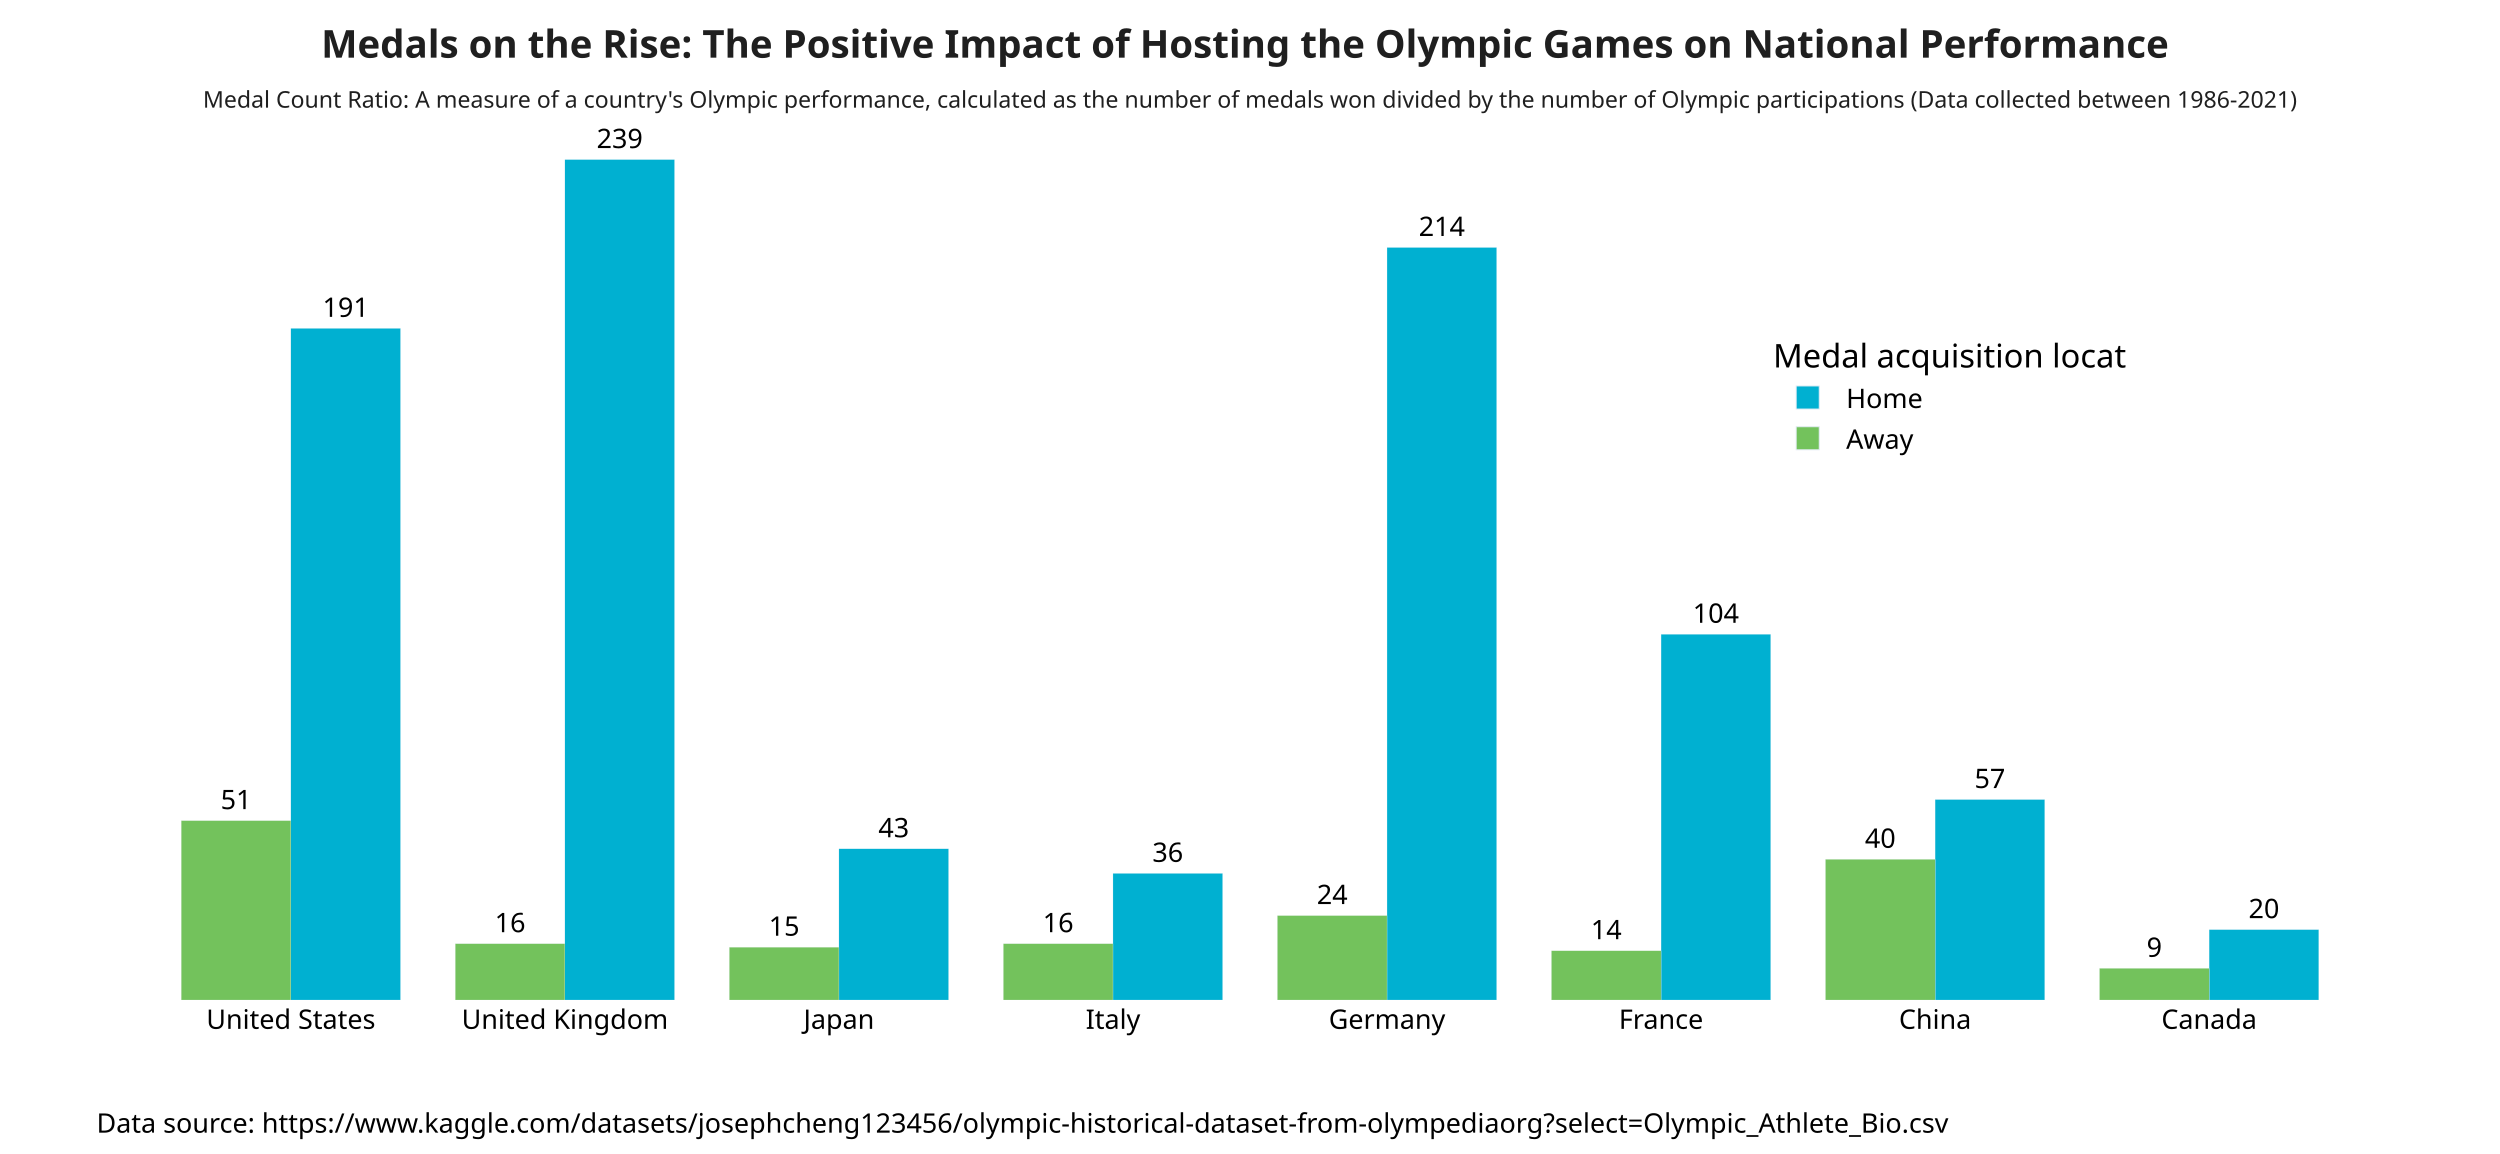
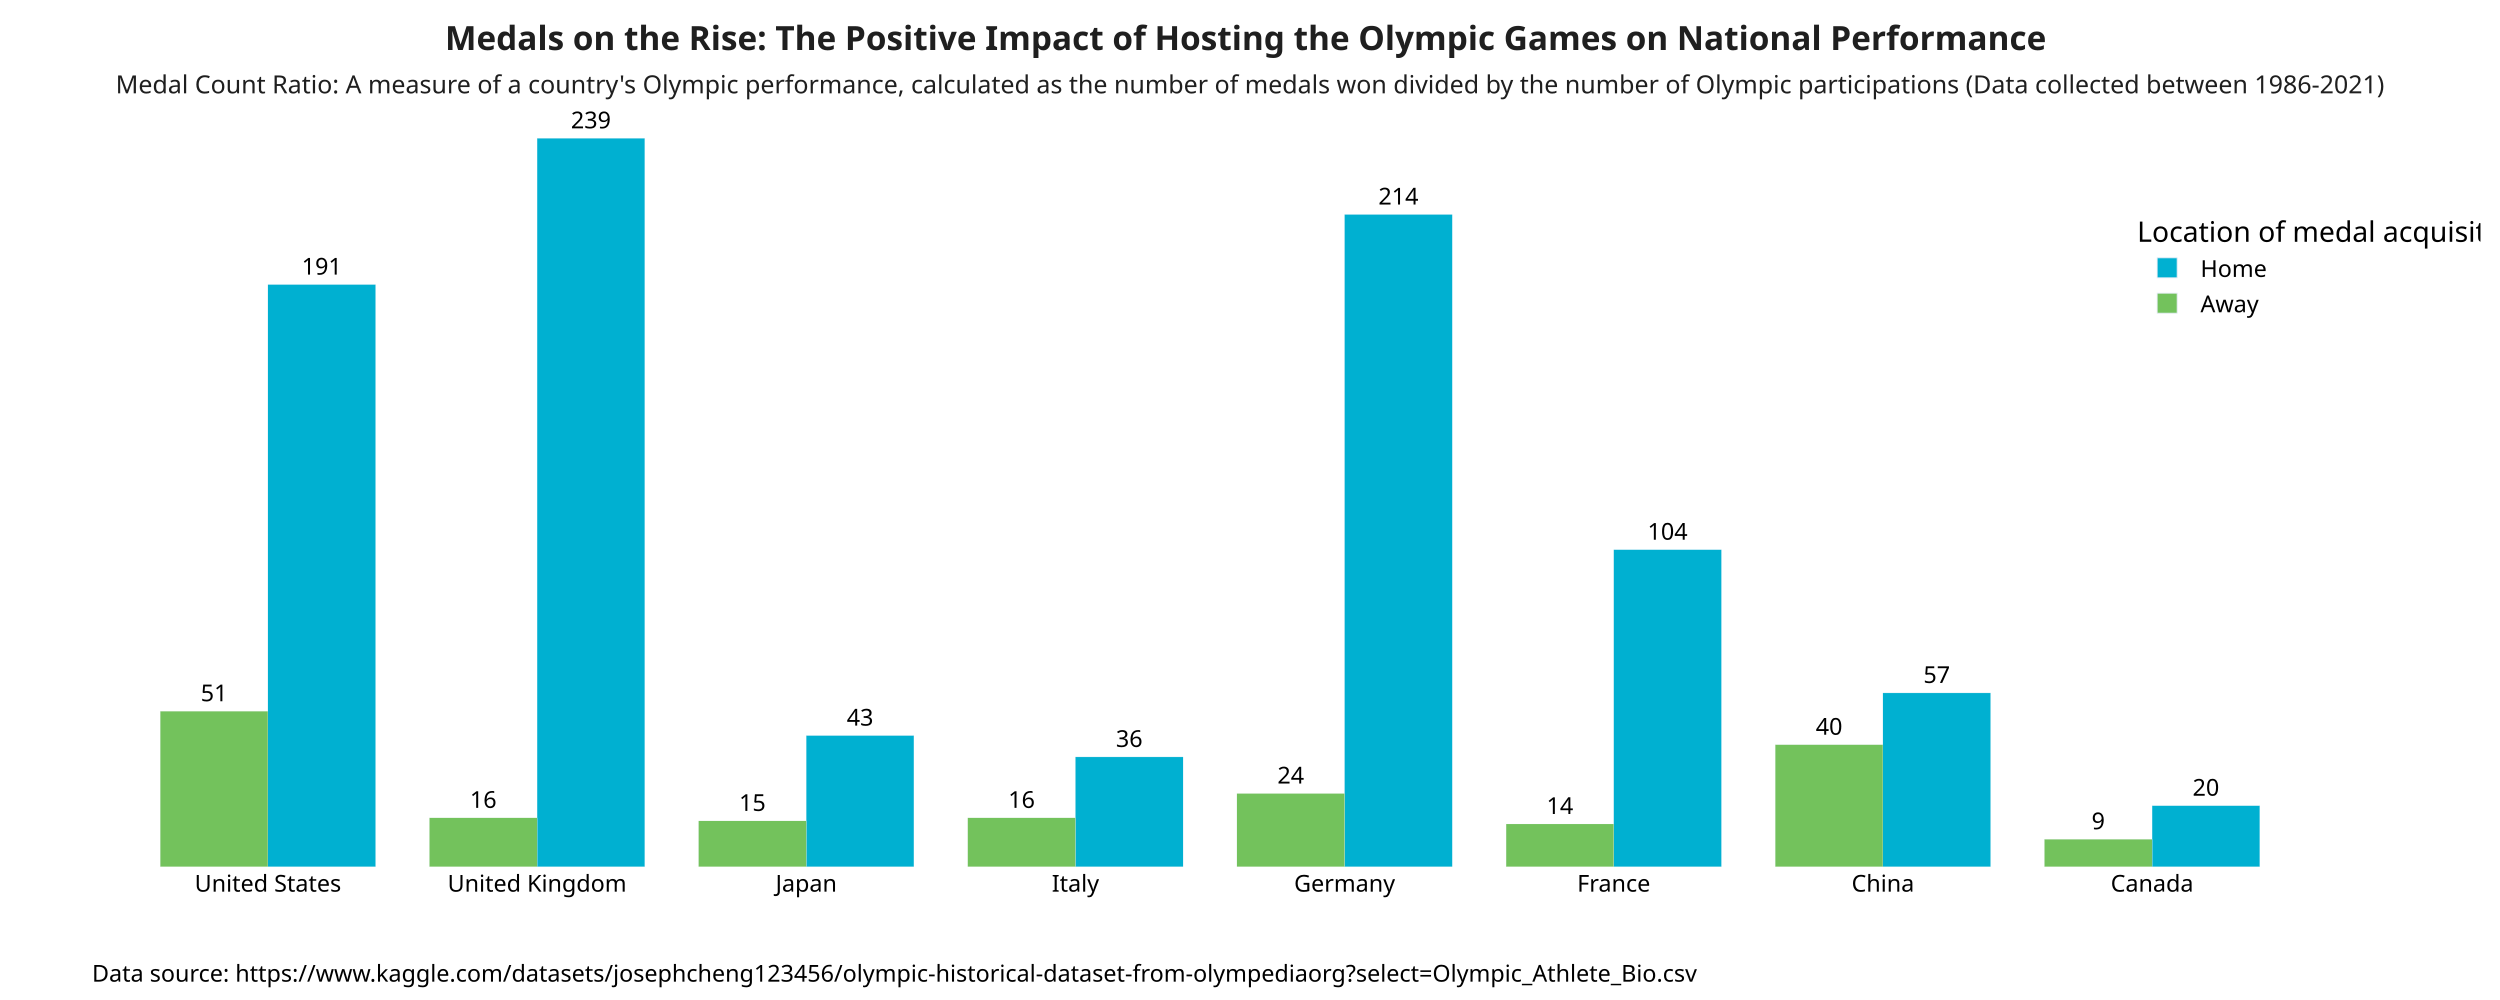
- <svg xmlns="http://www.w3.org/2000/svg" class="main-svg" width="6500" height="3000" style="" viewBox="0 0 1300 600">
-   <rect x="0" y="0" width="1300" height="600" style="fill: rgb(255, 255, 255); fill-opacity: 1;" />
-   <defs id="defs-3dde48">
+ <svg xmlns="http://www.w3.org/2000/svg" class="main-svg" width="7500" height="3000" style="" viewBox="0 0 1500 600">
+   <rect x="0" y="0" width="1500" height="600" style="fill: rgb(255, 255, 255); fill-opacity: 1;" />
+   <defs id="defs-3773e3">
    <g class="clips">
-       <clipPath id="clip3dde48xyplot" class="plotclip">
-         <rect width="1140" height="460" />
-       </clipPath>
-       <clipPath class="axesclip" id="clip3dde48x">
-         <rect x="80" y="0" width="1140" height="600" />
-       </clipPath>
-       <clipPath class="axesclip" id="clip3dde48y">
-         <rect x="0" y="60" width="1300" height="460" />
-       </clipPath>
-       <clipPath class="axesclip" id="clip3dde48xy">
-         <rect x="80" y="60" width="1140" height="460" />
+       <clipPath id="clip3773e3xyplot" class="plotclip">
+         <rect width="1292" height="460" />
+       </clipPath>
+       <clipPath class="axesclip" id="clip3773e3x">
+         <rect x="80" y="0" width="1292" height="600" />
+       </clipPath>
+       <clipPath class="axesclip" id="clip3773e3y">
+         <rect x="0" y="60" width="1500" height="460" />
+       </clipPath>
+       <clipPath class="axesclip" id="clip3773e3xy">
+         <rect x="80" y="60" width="1292" height="460" />
      </clipPath>
    </g>
    <g class="gradients" />
    <g class="patterns" />
  </defs>
  <g class="bglayer" />
  <g class="layer-below">
    <g class="imagelayer" />
    <g class="shapelayer" />
  </g>
  <g class="cartesianlayer">
    <g class="subplot xy">
      <g class="layer-subplot">
        <g class="shapelayer" />
        <g class="imagelayer" />
      </g>
      <g class="minor-gridlayer">
        <g class="x" />
        <g class="y" />
      </g>
      <g class="gridlayer">
        <g class="x" />
        <g class="y" />
      </g>
      <g class="zerolinelayer" />
      <path class="xlines-below" />
      <path class="ylines-below" />
      <g class="overlines-below" />
      <g class="xaxislayer-below" />
      <g class="yaxislayer-below" />
      <g class="overaxes-below" />
-       <g class="plot" transform="translate(80,60)" clip-path="url(#clip3dde48xyplot)">
+       <g class="plot" transform="translate(80,60)" clip-path="url(#clip3773e3xyplot)">
        <g class="barlayer mlayer">
          <g class="trace bars" style="opacity: 1;">
            <g class="points">
              <g class="point">
-                 <path d="M1125.75,460V423.43H1068.75V460Z" style="vector-effect: non-scaling-stroke; opacity: 1; stroke-width: 0.5px; fill: rgb(0, 176, 209); fill-opacity: 1; stroke: rgb(229, 236, 246); stroke-opacity: 1;" />
-                 <text class="bartext bartext-outside" text-anchor="middle" data-notex="1" x="0" y="0" style="font-family: 'Source Sans Pro'; font-size: 14px; fill: rgb(0, 0, 0); fill-opacity: 1; white-space: pre;" transform="translate(1097.25,417.43)">20</text>
-               </g>
-               <g class="point">
-                 <path d="M983.25,460V355.78H926.25V460Z" style="vector-effect: non-scaling-stroke; opacity: 1; stroke-width: 0.5px; fill: rgb(0, 176, 209); fill-opacity: 1; stroke: rgb(229, 236, 246); stroke-opacity: 1;" />
-                 <text class="bartext bartext-outside" text-anchor="middle" data-notex="1" x="0" y="0" style="font-family: 'Source Sans Pro'; font-size: 14px; fill: rgb(0, 0, 0); fill-opacity: 1; white-space: pre;" transform="translate(954.75,349.78)">57</text>
-               </g>
-               <g class="point">
-                 <path d="M840.75,460V269.84H783.75V460Z" style="vector-effect: non-scaling-stroke; opacity: 1; stroke-width: 0.5px; fill: rgb(0, 176, 209); fill-opacity: 1; stroke: rgb(229, 236, 246); stroke-opacity: 1;" />
-                 <text class="bartext bartext-outside" text-anchor="middle" data-notex="1" x="0" y="0" style="font-family: 'Source Sans Pro'; font-size: 14px; fill: rgb(0, 0, 0); fill-opacity: 1; white-space: pre;" transform="translate(812.25,263.84)">104</text>
-               </g>
-               <g class="point">
-                 <path d="M698.25,460V68.71H641.25V460Z" style="vector-effect: non-scaling-stroke; opacity: 1; stroke-width: 0.5px; fill: rgb(0, 176, 209); fill-opacity: 1; stroke: rgb(229, 236, 246); stroke-opacity: 1;" />
-                 <text class="bartext bartext-outside" text-anchor="middle" data-notex="1" x="0" y="0" style="font-family: 'Source Sans Pro'; font-size: 14px; fill: rgb(0, 0, 0); fill-opacity: 1; white-space: pre;" transform="translate(669.75,62.71)">214</text>
-               </g>
-               <g class="point">
-                 <path d="M555.75,460V394.18H498.75V460Z" style="vector-effect: non-scaling-stroke; opacity: 1; stroke-width: 0.5px; fill: rgb(0, 176, 209); fill-opacity: 1; stroke: rgb(229, 236, 246); stroke-opacity: 1;" />
-                 <text class="bartext bartext-outside" text-anchor="middle" data-notex="1" x="0" y="0" style="font-family: 'Source Sans Pro'; font-size: 14px; fill: rgb(0, 0, 0); fill-opacity: 1; white-space: pre;" transform="translate(527.25,388.18)">36</text>
-               </g>
-               <g class="point">
-                 <path d="M413.25,460V381.38H356.25V460Z" style="vector-effect: non-scaling-stroke; opacity: 1; stroke-width: 0.5px; fill: rgb(0, 176, 209); fill-opacity: 1; stroke: rgb(229, 236, 246); stroke-opacity: 1;" />
-                 <text class="bartext bartext-outside" text-anchor="middle" data-notex="1" x="0" y="0" style="font-family: 'Source Sans Pro'; font-size: 14px; fill: rgb(0, 0, 0); fill-opacity: 1; white-space: pre;" transform="translate(384.75,375.38)">43</text>
-               </g>
-               <g class="point">
-                 <path d="M270.75,460V23H213.75V460Z" style="vector-effect: non-scaling-stroke; opacity: 1; stroke-width: 0.5px; fill: rgb(0, 176, 209); fill-opacity: 1; stroke: rgb(229, 236, 246); stroke-opacity: 1;" />
-                 <text class="bartext bartext-outside" text-anchor="middle" data-notex="1" x="0" y="0" style="font-family: 'Source Sans Pro'; font-size: 14px; fill: rgb(0, 0, 0); fill-opacity: 1; white-space: pre;" transform="translate(242.25,17)">239</text>
-               </g>
-               <g class="point">
-                 <path d="M128.25,460V110.77H71.25V460Z" style="vector-effect: non-scaling-stroke; opacity: 1; stroke-width: 0.5px; fill: rgb(0, 176, 209); fill-opacity: 1; stroke: rgb(229, 236, 246); stroke-opacity: 1;" />
-                 <text class="bartext bartext-outside" text-anchor="middle" data-notex="1" x="0" y="0" style="font-family: 'Source Sans Pro'; font-size: 14px; fill: rgb(0, 0, 0); fill-opacity: 1; white-space: pre;" transform="translate(99.75,104.77)">191</text>
+                 <path d="M1275.85,460V423.43H1211.25V460Z" style="vector-effect: non-scaling-stroke; opacity: 1; stroke-width: 0.5px; fill: rgb(0, 176, 209); fill-opacity: 1; stroke: rgb(229, 236, 246); stroke-opacity: 1;" />
+                 <text class="bartext bartext-outside" text-anchor="middle" data-notex="1" x="0" y="0" style="font-family: 'Source Sans Pro'; font-size: 14px; fill: rgb(0, 0, 0); fill-opacity: 1; white-space: pre;" transform="translate(1243.55,417.43)">20</text>
+               </g>
+               <g class="point">
+                 <path d="M1114.35,460V355.78H1049.75V460Z" style="vector-effect: non-scaling-stroke; opacity: 1; stroke-width: 0.5px; fill: rgb(0, 176, 209); fill-opacity: 1; stroke: rgb(229, 236, 246); stroke-opacity: 1;" />
+                 <text class="bartext bartext-outside" text-anchor="middle" data-notex="1" x="0" y="0" style="font-family: 'Source Sans Pro'; font-size: 14px; fill: rgb(0, 0, 0); fill-opacity: 1; white-space: pre;" transform="translate(1082.05,349.78)">57</text>
+               </g>
+               <g class="point">
+                 <path d="M952.85,460V269.84H888.25V460Z" style="vector-effect: non-scaling-stroke; opacity: 1; stroke-width: 0.5px; fill: rgb(0, 176, 209); fill-opacity: 1; stroke: rgb(229, 236, 246); stroke-opacity: 1;" />
+                 <text class="bartext bartext-outside" text-anchor="middle" data-notex="1" x="0" y="0" style="font-family: 'Source Sans Pro'; font-size: 14px; fill: rgb(0, 0, 0); fill-opacity: 1; white-space: pre;" transform="translate(920.55,263.84)">104</text>
+               </g>
+               <g class="point">
+                 <path d="M791.35,460V68.71H726.75V460Z" style="vector-effect: non-scaling-stroke; opacity: 1; stroke-width: 0.5px; fill: rgb(0, 176, 209); fill-opacity: 1; stroke: rgb(229, 236, 246); stroke-opacity: 1;" />
+                 <text class="bartext bartext-outside" text-anchor="middle" data-notex="1" x="0" y="0" style="font-family: 'Source Sans Pro'; font-size: 14px; fill: rgb(0, 0, 0); fill-opacity: 1; white-space: pre;" transform="translate(759.05,62.71)">214</text>
+               </g>
+               <g class="point">
+                 <path d="M629.85,460V394.18H565.25V460Z" style="vector-effect: non-scaling-stroke; opacity: 1; stroke-width: 0.5px; fill: rgb(0, 176, 209); fill-opacity: 1; stroke: rgb(229, 236, 246); stroke-opacity: 1;" />
+                 <text class="bartext bartext-outside" text-anchor="middle" data-notex="1" x="0" y="0" style="font-family: 'Source Sans Pro'; font-size: 14px; fill: rgb(0, 0, 0); fill-opacity: 1; white-space: pre;" transform="translate(597.55,388.18)">36</text>
+               </g>
+               <g class="point">
+                 <path d="M468.35,460V381.38H403.75V460Z" style="vector-effect: non-scaling-stroke; opacity: 1; stroke-width: 0.5px; fill: rgb(0, 176, 209); fill-opacity: 1; stroke: rgb(229, 236, 246); stroke-opacity: 1;" />
+                 <text class="bartext bartext-outside" text-anchor="middle" data-notex="1" x="0" y="0" style="font-family: 'Source Sans Pro'; font-size: 14px; fill: rgb(0, 0, 0); fill-opacity: 1; white-space: pre;" transform="translate(436.05,375.38)">43</text>
+               </g>
+               <g class="point">
+                 <path d="M306.85,460V23H242.25V460Z" style="vector-effect: non-scaling-stroke; opacity: 1; stroke-width: 0.5px; fill: rgb(0, 176, 209); fill-opacity: 1; stroke: rgb(229, 236, 246); stroke-opacity: 1;" />
+                 <text class="bartext bartext-outside" text-anchor="middle" data-notex="1" x="0" y="0" style="font-family: 'Source Sans Pro'; font-size: 14px; fill: rgb(0, 0, 0); fill-opacity: 1; white-space: pre;" transform="translate(274.55,17)">239</text>
+               </g>
+               <g class="point">
+                 <path d="M145.35,460V110.77H80.75V460Z" style="vector-effect: non-scaling-stroke; opacity: 1; stroke-width: 0.5px; fill: rgb(0, 176, 209); fill-opacity: 1; stroke: rgb(229, 236, 246); stroke-opacity: 1;" />
+                 <text class="bartext bartext-outside" text-anchor="middle" data-notex="1" x="0" y="0" style="font-family: 'Source Sans Pro'; font-size: 14px; fill: rgb(0, 0, 0); fill-opacity: 1; white-space: pre;" transform="translate(113.05,104.77)">191</text>
              </g>
            </g>
          </g>
          <g class="trace bars" style="opacity: 1;">
            <g class="points">
              <g class="point">
-                 <path d="M1068.75,460V443.54H1011.75V460Z" style="vector-effect: non-scaling-stroke; opacity: 1; stroke-width: 0.5px; fill: rgb(115, 194, 92); fill-opacity: 1; stroke: rgb(229, 236, 246); stroke-opacity: 1;" />
-                 <text class="bartext bartext-outside" text-anchor="middle" data-notex="1" x="0" y="0" style="font-family: 'Source Sans Pro'; font-size: 14px; fill: rgb(0, 0, 0); fill-opacity: 1; white-space: pre;" transform="translate(1040.25,437.54)">9</text>
-               </g>
-               <g class="point">
-                 <path d="M926.25,460V386.86H869.25V460Z" style="vector-effect: non-scaling-stroke; opacity: 1; stroke-width: 0.5px; fill: rgb(115, 194, 92); fill-opacity: 1; stroke: rgb(229, 236, 246); stroke-opacity: 1;" />
-                 <text class="bartext bartext-outside" text-anchor="middle" data-notex="1" x="0" y="0" style="font-family: 'Source Sans Pro'; font-size: 14px; fill: rgb(0, 0, 0); fill-opacity: 1; white-space: pre;" transform="translate(897.75,380.86)">40</text>
-               </g>
-               <g class="point">
-                 <path d="M783.75,460V434.4H726.75V460Z" style="vector-effect: non-scaling-stroke; opacity: 1; stroke-width: 0.5px; fill: rgb(115, 194, 92); fill-opacity: 1; stroke: rgb(229, 236, 246); stroke-opacity: 1;" />
-                 <text class="bartext bartext-outside" text-anchor="middle" data-notex="1" x="0" y="0" style="font-family: 'Source Sans Pro'; font-size: 14px; fill: rgb(0, 0, 0); fill-opacity: 1; white-space: pre;" transform="translate(755.25,428.4)">14</text>
-               </g>
-               <g class="point">
-                 <path d="M641.25,460V416.12H584.25V460Z" style="vector-effect: non-scaling-stroke; opacity: 1; stroke-width: 0.5px; fill: rgb(115, 194, 92); fill-opacity: 1; stroke: rgb(229, 236, 246); stroke-opacity: 1;" />
-                 <text class="bartext bartext-outside" text-anchor="middle" data-notex="1" x="0" y="0" style="font-family: 'Source Sans Pro'; font-size: 14px; fill: rgb(0, 0, 0); fill-opacity: 1; white-space: pre;" transform="translate(612.75,410.12)">24</text>
-               </g>
-               <g class="point">
-                 <path d="M498.75,460V430.74H441.75V460Z" style="vector-effect: non-scaling-stroke; opacity: 1; stroke-width: 0.5px; fill: rgb(115, 194, 92); fill-opacity: 1; stroke: rgb(229, 236, 246); stroke-opacity: 1;" />
-                 <text class="bartext bartext-outside" text-anchor="middle" data-notex="1" x="0" y="0" style="font-family: 'Source Sans Pro'; font-size: 14px; fill: rgb(0, 0, 0); fill-opacity: 1; white-space: pre;" transform="translate(470.25,424.74)">16</text>
-               </g>
-               <g class="point">
-                 <path d="M356.25,460V432.57H299.25V460Z" style="vector-effect: non-scaling-stroke; opacity: 1; stroke-width: 0.5px; fill: rgb(115, 194, 92); fill-opacity: 1; stroke: rgb(229, 236, 246); stroke-opacity: 1;" />
-                 <text class="bartext bartext-outside" text-anchor="middle" data-notex="1" x="0" y="0" style="font-family: 'Source Sans Pro'; font-size: 14px; fill: rgb(0, 0, 0); fill-opacity: 1; white-space: pre;" transform="translate(327.75,426.57)">15</text>
-               </g>
-               <g class="point">
-                 <path d="M213.75,460V430.74H156.75V460Z" style="vector-effect: non-scaling-stroke; opacity: 1; stroke-width: 0.5px; fill: rgb(115, 194, 92); fill-opacity: 1; stroke: rgb(229, 236, 246); stroke-opacity: 1;" />
-                 <text class="bartext bartext-outside" text-anchor="middle" data-notex="1" x="0" y="0" style="font-family: 'Source Sans Pro'; font-size: 14px; fill: rgb(0, 0, 0); fill-opacity: 1; white-space: pre;" transform="translate(185.25,424.74)">16</text>
-               </g>
-               <g class="point">
-                 <path d="M71.25,460V366.75H14.25V460Z" style="vector-effect: non-scaling-stroke; opacity: 1; stroke-width: 0.5px; fill: rgb(115, 194, 92); fill-opacity: 1; stroke: rgb(229, 236, 246); stroke-opacity: 1;" />
-                 <text class="bartext bartext-outside" text-anchor="middle" data-notex="1" x="0" y="0" style="font-family: 'Source Sans Pro'; font-size: 14px; fill: rgb(0, 0, 0); fill-opacity: 1; white-space: pre;" transform="translate(42.75,360.75)">51</text>
+                 <path d="M1211.25,460V443.54H1146.65V460Z" style="vector-effect: non-scaling-stroke; opacity: 1; stroke-width: 0.5px; fill: rgb(115, 194, 92); fill-opacity: 1; stroke: rgb(229, 236, 246); stroke-opacity: 1;" />
+                 <text class="bartext bartext-outside" text-anchor="middle" data-notex="1" x="0" y="0" style="font-family: 'Source Sans Pro'; font-size: 14px; fill: rgb(0, 0, 0); fill-opacity: 1; white-space: pre;" transform="translate(1178.95,437.54)">9</text>
+               </g>
+               <g class="point">
+                 <path d="M1049.75,460V386.86H985.15V460Z" style="vector-effect: non-scaling-stroke; opacity: 1; stroke-width: 0.5px; fill: rgb(115, 194, 92); fill-opacity: 1; stroke: rgb(229, 236, 246); stroke-opacity: 1;" />
+                 <text class="bartext bartext-outside" text-anchor="middle" data-notex="1" x="0" y="0" style="font-family: 'Source Sans Pro'; font-size: 14px; fill: rgb(0, 0, 0); fill-opacity: 1; white-space: pre;" transform="translate(1017.45,380.86)">40</text>
+               </g>
+               <g class="point">
+                 <path d="M888.25,460V434.4H823.65V460Z" style="vector-effect: non-scaling-stroke; opacity: 1; stroke-width: 0.5px; fill: rgb(115, 194, 92); fill-opacity: 1; stroke: rgb(229, 236, 246); stroke-opacity: 1;" />
+                 <text class="bartext bartext-outside" text-anchor="middle" data-notex="1" x="0" y="0" style="font-family: 'Source Sans Pro'; font-size: 14px; fill: rgb(0, 0, 0); fill-opacity: 1; white-space: pre;" transform="translate(855.95,428.4)">14</text>
+               </g>
+               <g class="point">
+                 <path d="M726.75,460V416.12H662.15V460Z" style="vector-effect: non-scaling-stroke; opacity: 1; stroke-width: 0.5px; fill: rgb(115, 194, 92); fill-opacity: 1; stroke: rgb(229, 236, 246); stroke-opacity: 1;" />
+                 <text class="bartext bartext-outside" text-anchor="middle" data-notex="1" x="0" y="0" style="font-family: 'Source Sans Pro'; font-size: 14px; fill: rgb(0, 0, 0); fill-opacity: 1; white-space: pre;" transform="translate(694.45,410.12)">24</text>
+               </g>
+               <g class="point">
+                 <path d="M565.25,460V430.74H500.65V460Z" style="vector-effect: non-scaling-stroke; opacity: 1; stroke-width: 0.5px; fill: rgb(115, 194, 92); fill-opacity: 1; stroke: rgb(229, 236, 246); stroke-opacity: 1;" />
+                 <text class="bartext bartext-outside" text-anchor="middle" data-notex="1" x="0" y="0" style="font-family: 'Source Sans Pro'; font-size: 14px; fill: rgb(0, 0, 0); fill-opacity: 1; white-space: pre;" transform="translate(532.95,424.74)">16</text>
+               </g>
+               <g class="point">
+                 <path d="M403.75,460V432.57H339.15V460Z" style="vector-effect: non-scaling-stroke; opacity: 1; stroke-width: 0.5px; fill: rgb(115, 194, 92); fill-opacity: 1; stroke: rgb(229, 236, 246); stroke-opacity: 1;" />
+                 <text class="bartext bartext-outside" text-anchor="middle" data-notex="1" x="0" y="0" style="font-family: 'Source Sans Pro'; font-size: 14px; fill: rgb(0, 0, 0); fill-opacity: 1; white-space: pre;" transform="translate(371.45,426.57)">15</text>
+               </g>
+               <g class="point">
+                 <path d="M242.25,460V430.74H177.65V460Z" style="vector-effect: non-scaling-stroke; opacity: 1; stroke-width: 0.5px; fill: rgb(115, 194, 92); fill-opacity: 1; stroke: rgb(229, 236, 246); stroke-opacity: 1;" />
+                 <text class="bartext bartext-outside" text-anchor="middle" data-notex="1" x="0" y="0" style="font-family: 'Source Sans Pro'; font-size: 14px; fill: rgb(0, 0, 0); fill-opacity: 1; white-space: pre;" transform="translate(209.95,424.74)">16</text>
+               </g>
+               <g class="point">
+                 <path d="M80.75,460V366.75H16.15V460Z" style="vector-effect: non-scaling-stroke; opacity: 1; stroke-width: 0.5px; fill: rgb(115, 194, 92); fill-opacity: 1; stroke: rgb(229, 236, 246); stroke-opacity: 1;" />
+                 <text class="bartext bartext-outside" text-anchor="middle" data-notex="1" x="0" y="0" style="font-family: 'Source Sans Pro'; font-size: 14px; fill: rgb(0, 0, 0); fill-opacity: 1; white-space: pre;" transform="translate(48.45,360.75)">51</text>
              </g>
            </g>
          </g>
        </g>
      </g>
      <g class="overplot" />
      <path class="xlines-above crisp" d="M0,0" style="fill: none;" />
      <path class="ylines-above crisp" d="M0,0" style="fill: none;" />
      <g class="overlines-above" />
      <g class="xaxislayer-above">
        <g class="xtick">
-           <text text-anchor="middle" x="0" y="535" transform="translate(151.25,0)" style="font-family: 'Source Sans Pro'; font-size: 14px; fill: rgb(0, 0, 0); fill-opacity: 1; white-space: pre; opacity: 1;">United States</text>
-         </g>
-         <g class="xtick">
-           <text text-anchor="middle" x="0" y="535" transform="translate(293.75,0)" style="font-family: 'Source Sans Pro'; font-size: 14px; fill: rgb(0, 0, 0); fill-opacity: 1; white-space: pre; opacity: 1;">United Kingdom</text>
-         </g>
-         <g class="xtick">
-           <text text-anchor="middle" x="0" y="535" transform="translate(436.25,0)" style="font-family: 'Source Sans Pro'; font-size: 14px; fill: rgb(0, 0, 0); fill-opacity: 1; white-space: pre; opacity: 1;">Japan</text>
-         </g>
-         <g class="xtick">
-           <text text-anchor="middle" x="0" y="535" transform="translate(578.75,0)" style="font-family: 'Source Sans Pro'; font-size: 14px; fill: rgb(0, 0, 0); fill-opacity: 1; white-space: pre; opacity: 1;">Italy</text>
-         </g>
-         <g class="xtick">
-           <text text-anchor="middle" x="0" y="535" transform="translate(721.25,0)" style="font-family: 'Source Sans Pro'; font-size: 14px; fill: rgb(0, 0, 0); fill-opacity: 1; white-space: pre; opacity: 1;">Germany</text>
-         </g>
-         <g class="xtick">
-           <text text-anchor="middle" x="0" y="535" transform="translate(863.75,0)" style="font-family: 'Source Sans Pro'; font-size: 14px; fill: rgb(0, 0, 0); fill-opacity: 1; white-space: pre; opacity: 1;">France</text>
-         </g>
-         <g class="xtick">
-           <text text-anchor="middle" x="0" y="535" transform="translate(1006.25,0)" style="font-family: 'Source Sans Pro'; font-size: 14px; fill: rgb(0, 0, 0); fill-opacity: 1; white-space: pre; opacity: 1;">China</text>
-         </g>
-         <g class="xtick">
-           <text text-anchor="middle" x="0" y="535" transform="translate(1148.75,0)" style="font-family: 'Source Sans Pro'; font-size: 14px; fill: rgb(0, 0, 0); fill-opacity: 1; white-space: pre; opacity: 1;">Canada</text>
+           <text text-anchor="middle" x="0" y="535" transform="translate(160.75,0)" style="font-family: 'Source Sans Pro'; font-size: 14px; fill: rgb(0, 0, 0); fill-opacity: 1; white-space: pre; opacity: 1;">United States</text>
+         </g>
+         <g class="xtick">
+           <text text-anchor="middle" x="0" y="535" transform="translate(322.25,0)" style="font-family: 'Source Sans Pro'; font-size: 14px; fill: rgb(0, 0, 0); fill-opacity: 1; white-space: pre; opacity: 1;">United Kingdom</text>
+         </g>
+         <g class="xtick">
+           <text text-anchor="middle" x="0" y="535" transform="translate(483.75,0)" style="font-family: 'Source Sans Pro'; font-size: 14px; fill: rgb(0, 0, 0); fill-opacity: 1; white-space: pre; opacity: 1;">Japan</text>
+         </g>
+         <g class="xtick">
+           <text text-anchor="middle" x="0" y="535" transform="translate(645.25,0)" style="font-family: 'Source Sans Pro'; font-size: 14px; fill: rgb(0, 0, 0); fill-opacity: 1; white-space: pre; opacity: 1;">Italy</text>
+         </g>
+         <g class="xtick">
+           <text text-anchor="middle" x="0" y="535" transform="translate(806.75,0)" style="font-family: 'Source Sans Pro'; font-size: 14px; fill: rgb(0, 0, 0); fill-opacity: 1; white-space: pre; opacity: 1;">Germany</text>
+         </g>
+         <g class="xtick">
+           <text text-anchor="middle" x="0" y="535" transform="translate(968.25,0)" style="font-family: 'Source Sans Pro'; font-size: 14px; fill: rgb(0, 0, 0); fill-opacity: 1; white-space: pre; opacity: 1;">France</text>
+         </g>
+         <g class="xtick">
+           <text text-anchor="middle" x="0" y="535" transform="translate(1129.75,0)" style="font-family: 'Source Sans Pro'; font-size: 14px; fill: rgb(0, 0, 0); fill-opacity: 1; white-space: pre; opacity: 1;">China</text>
+         </g>
+         <g class="xtick">
+           <text text-anchor="middle" x="0" y="535" transform="translate(1291.25,0)" style="font-family: 'Source Sans Pro'; font-size: 14px; fill: rgb(0, 0, 0); fill-opacity: 1; white-space: pre; opacity: 1;">Canada</text>
        </g>
      </g>
      <g class="yaxislayer-above" />
      <g class="overaxes-above" />
    </g>
  </g>
  <g class="polarlayer" />
  <g class="smithlayer" />
  <g class="ternarylayer" />
  <g class="geolayer" />
  <g class="funnelarealayer" />
  <g class="pielayer" />
  <g class="iciclelayer" />
  <g class="treemaplayer" />
  <g class="sunburstlayer" />
  <g class="glimages" />
-   <defs id="topdefs-3dde48">
+   <defs id="topdefs-3773e3">
    <g class="clips" />
-     <clipPath id="legend3dde48">
-       <rect width="186" height="75" x="0" y="0" />
+     <clipPath id="legend3773e3">
+       <rect width="208" height="75" x="0" y="0" />
    </clipPath>
  </defs>
  <g class="layer-above">
    <g class="imagelayer" />
    <g class="shapelayer" />
  </g>
  <g class="infolayer">
-     <g class="legend" pointer-events="all" transform="translate(920,169)">
-       <rect class="bg" shape-rendering="crispEdges" style="stroke: rgb(68, 68, 68); stroke-opacity: 1; fill: rgb(255, 255, 255); fill-opacity: 1; stroke-width: 0px;" width="186" height="75" x="0" y="0" />
-       <g class="scrollbox" transform="" clip-path="url(#legend3dde48)">
-         <text class="legendtitletext" text-anchor="start" x="2" y="22.1" style="font-family: 'Source Sans Pro'; font-size: 17px; fill: rgb(0, 0, 0); fill-opacity: 1; white-space: pre;">Medal acquisition location</text>
+     <g class="legend" pointer-events="all" transform="translate(1280.28,123)">
+       <rect class="bg" shape-rendering="crispEdges" width="208" height="75" x="0" y="0" style="stroke: rgb(68, 68, 68); stroke-opacity: 1; fill: rgb(255, 255, 255); fill-opacity: 1; stroke-width: 0px;" />
+       <g class="scrollbox" transform="" clip-path="url(#legend3773e3)">
+         <text class="legendtitletext" text-anchor="start" x="2" y="22.1" style="font-family: 'Source Sans Pro'; font-size: 17px; fill: rgb(0, 0, 0); fill-opacity: 1; white-space: pre;">Location of medal acquisition</text>
        <g class="groups" transform="">
          <g class="traces" transform="translate(0,37.7)" style="opacity: 1;">
            <text class="legendtext" text-anchor="start" x="40" y="5.46" style="font-family: 'Source Sans Pro'; font-size: 14px; fill: rgb(0, 0, 0); fill-opacity: 1; white-space: pre;">Home</text>
            <g class="layers" style="opacity: 1;">
              <g class="legendfill" />
              <g class="legendlines" />
              <g class="legendsymbols">
                <g class="legendpoints">
                  <path class="legendundefined" d="M6,6H-6V-6H6Z" transform="translate(20,0)" style="stroke-width: 0.5px; fill: rgb(0, 176, 209); fill-opacity: 1; stroke: rgb(229, 236, 246); stroke-opacity: 1;" />
                </g>
              </g>
            </g>
            <rect class="legendtoggle" x="0" y="-10.6" width="74.219" height="21.2" style="fill: rgb(0, 0, 0); fill-opacity: 0;" />
          </g>
        </g>
        <g class="groups" transform="">
          <g class="traces" transform="translate(0,58.9)" style="opacity: 1;">
            <text class="legendtext" text-anchor="start" x="40" y="5.46" style="font-family: 'Source Sans Pro'; font-size: 14px; fill: rgb(0, 0, 0); fill-opacity: 1; white-space: pre;">Away</text>
            <g class="layers" style="opacity: 1;">
              <g class="legendfill" />
              <g class="legendlines" />
              <g class="legendsymbols">
                <g class="legendpoints">
                  <path class="legendundefined" d="M6,6H-6V-6H6Z" transform="translate(20,0)" style="stroke-width: 0.5px; fill: rgb(115, 194, 92); fill-opacity: 1; stroke: rgb(229, 236, 246); stroke-opacity: 1;" />
                </g>
              </g>
            </g>
            <rect class="legendtoggle" x="0" y="-10.6" width="74.219" height="21.2" style="fill: rgb(0, 0, 0); fill-opacity: 0;" />
          </g>
        </g>
      </g>
      <rect class="scrollbar" rx="20" ry="3" width="0" height="0" x="0" y="0" style="fill: rgb(128, 139, 164); fill-opacity: 1;" />
    </g>
    <g class="g-gtitle">
-       <text class="gtitle" x="650" y="30" text-anchor="middle" dy="0em" style="font-family: 'Source Sans Pro'; font-size: 20px; fill: rgb(31, 31, 31); opacity: 1; font-weight: normal; white-space: pre;">
-         <tspan class="line" dy="0em" x="650" y="30">
+       <text class="gtitle" x="750" y="30" text-anchor="middle" dy="0em" style="font-family: 'Source Sans Pro'; font-size: 20px; fill: rgb(31, 31, 31); opacity: 1; font-weight: normal; white-space: pre;">
+         <tspan class="line" dy="0em" x="750" y="30">
          <tspan style="font-weight:bold">Medals on the Rise: The Positive Impact of Hosting the Olympic Games on National Performance</tspan>
        </tspan>
-         <tspan class="line" dy="1.3em" x="650" y="30">
-           <tspan style="font-size: 12px;">Medal Count Ratio: A measure of a country's Olympic performance, calculated as the number of medals won divided by the number of Olympic participations (Data collected between 1986-2021)</tspan>
+         <tspan class="line" dy="1.3em" x="750" y="30">
+           <tspan style="font-size: 15px;">Medal Count Ratio: A measure of a country's Olympic performance, calculated as the number of medals won divided by the number of Olympic participations (Data collected between 1986-2021)</tspan>
        </tspan>
      </text>
    </g>
    <g class="g-xtitle" />
    <g class="annotation" data-index="0" style="opacity: 1;">
-       <g class="annotation-text-g" transform="rotate(0,531.7,584.1)">
-         <g class="cursor-pointer" transform="translate(114,575)">
+       <g class="annotation-text-g" transform="rotate(0,536.26,584.1)">
+         <g class="cursor-pointer" transform="translate(119,575)">
          <rect class="bg" x="0.5" y="0.5" width="834" height="18" style="stroke-width: 1px; stroke: rgb(0, 0, 0); stroke-opacity: 0; fill: rgb(0, 0, 0); fill-opacity: 0;" />
          <text class="annotation-text" text-anchor="middle" x="417.688" y="14" style="font-family: 'Source Sans Pro'; font-size: 14px; fill: rgb(0, 0, 0); fill-opacity: 1; white-space: pre;">Data source: https://www.kaggle.com/datasets/josephcheng123456/olympic-historical-dataset-from-olympediaorg?select=Olympic_Athlete_Bio.csv</text>
        </g>
      </g>
    </g>
  </g>
</svg>
